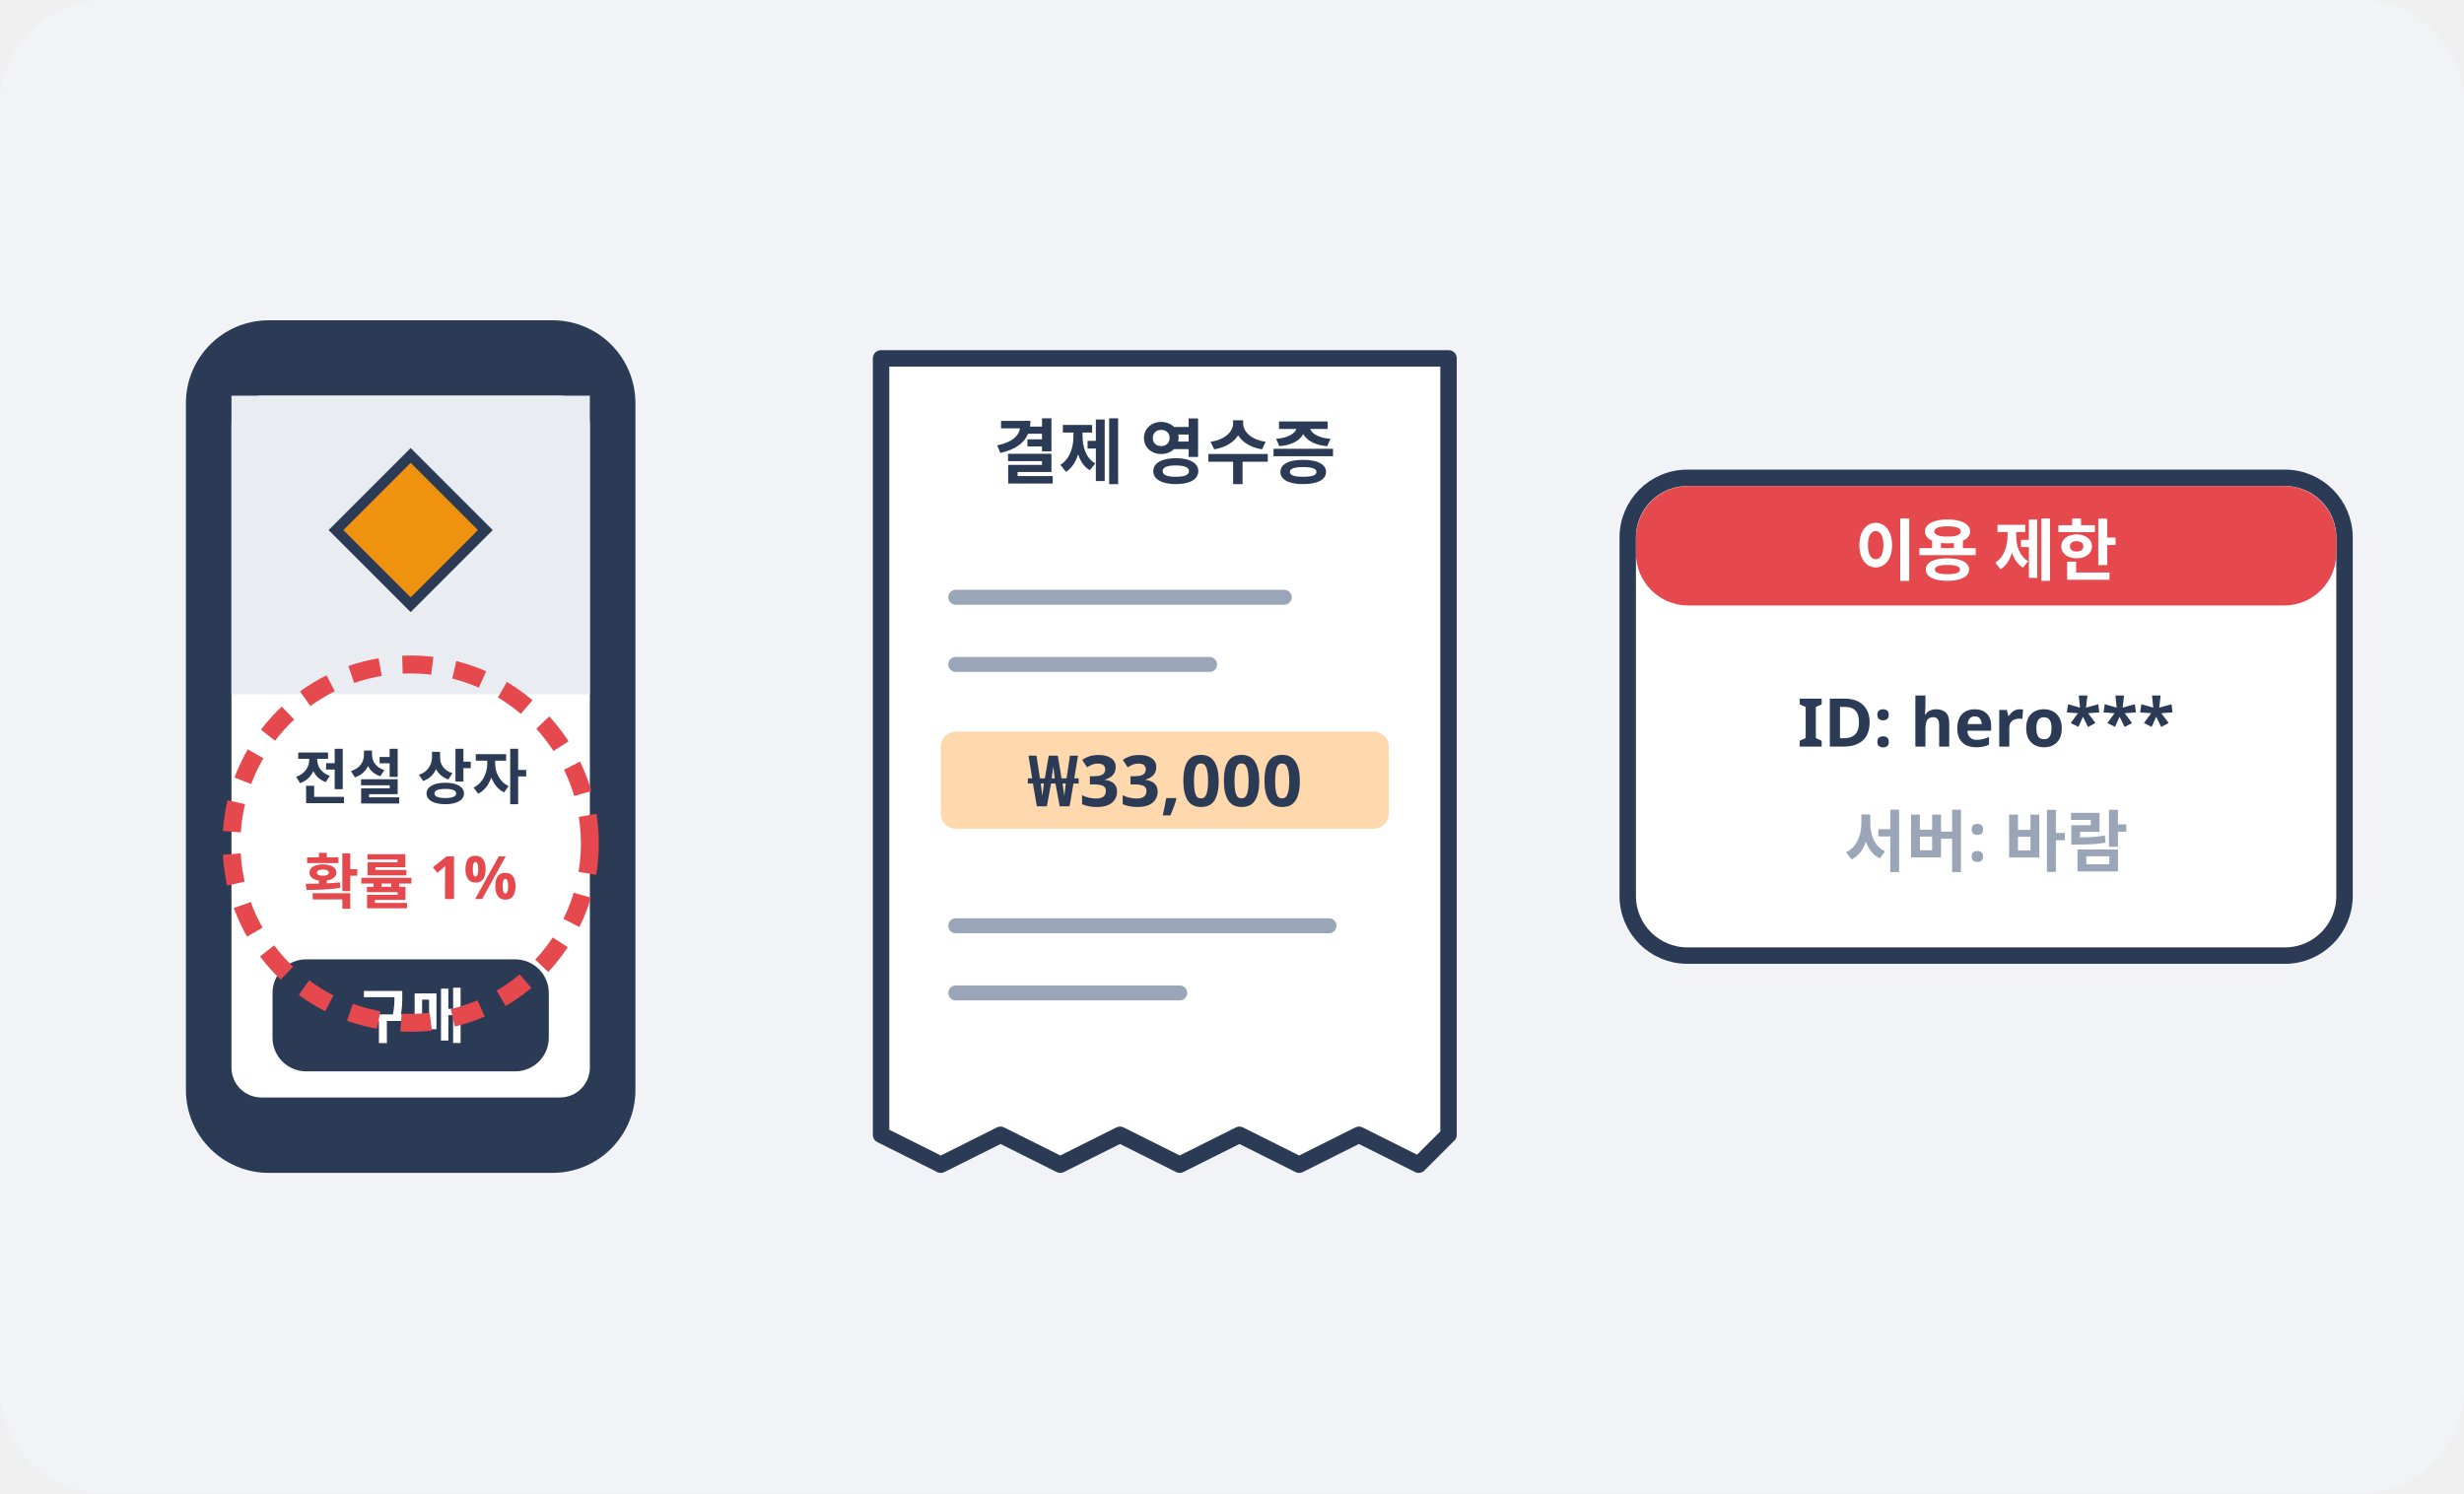
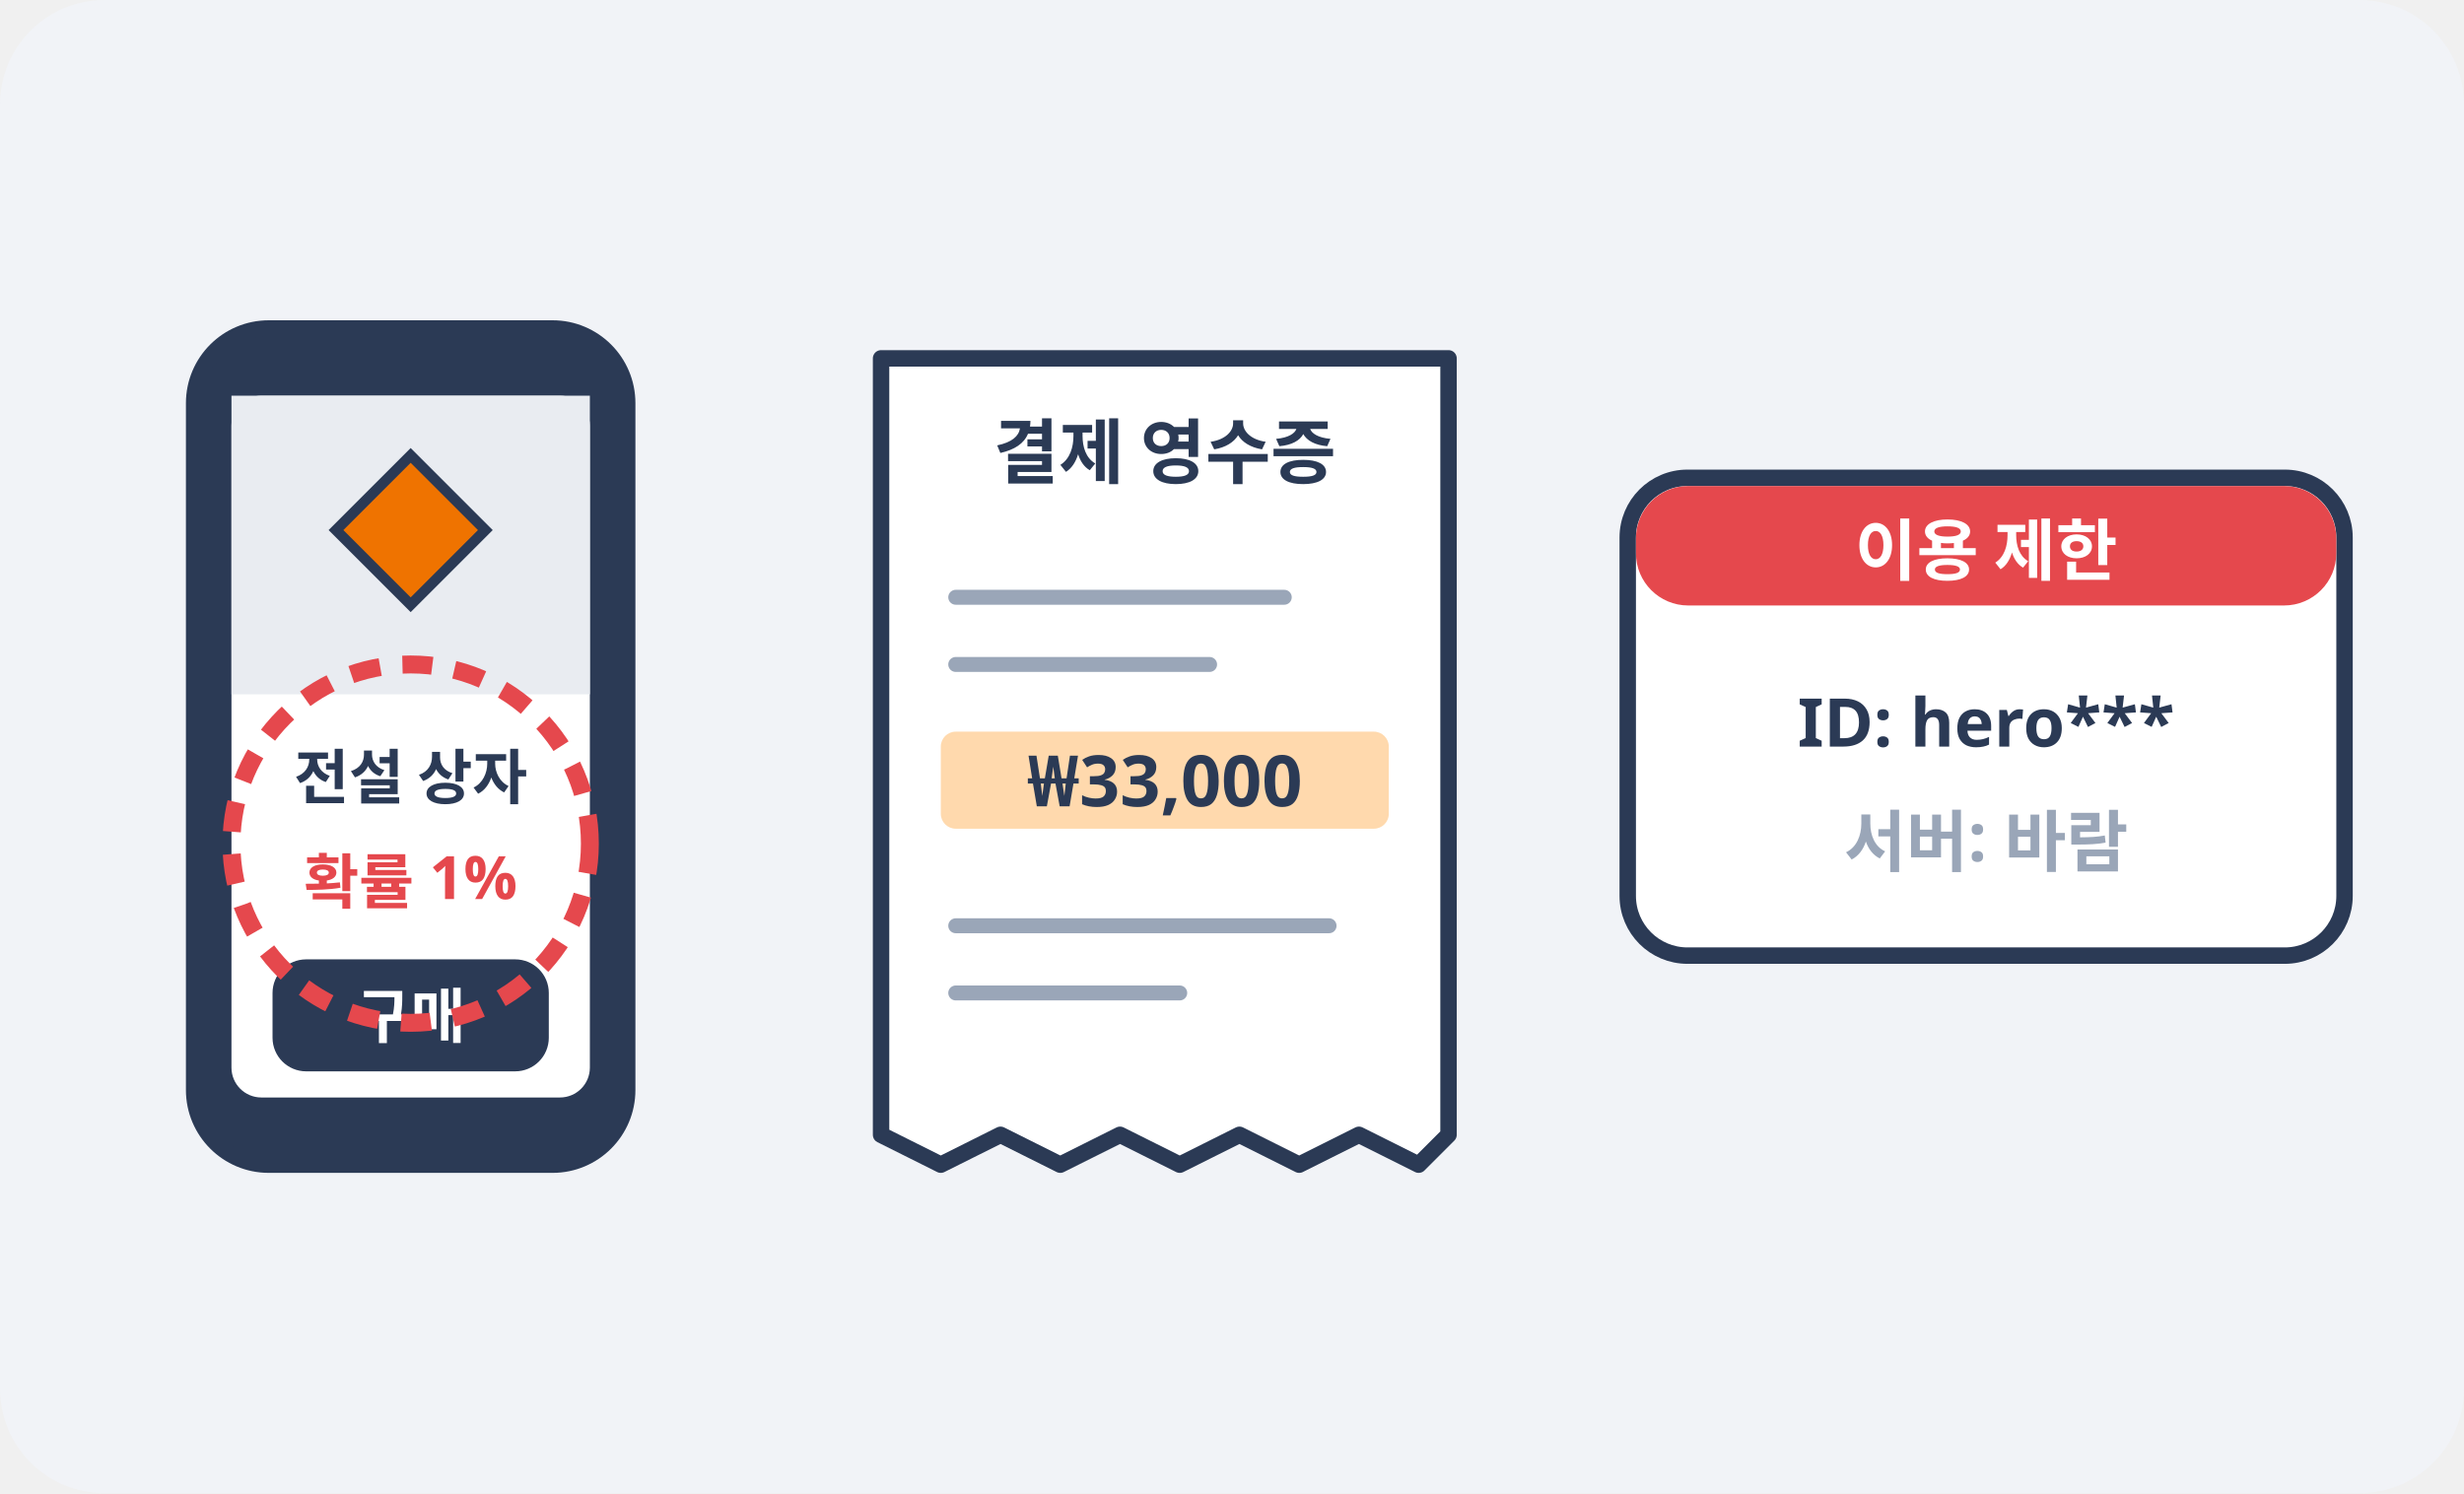
<svg xmlns="http://www.w3.org/2000/svg" viewBox="0 0 330 200">
  <rect width="330" height="200" rx="14" fill="#f1f3f7" />
  <rect x="26" y="44" width="58" height="112" rx="10" fill="#2b3a55" stroke="#2b3a55" stroke-width="2.2" />
  <rect x="31" y="53" width="48" height="94" rx="4" fill="#fff" />
  <g transform="translate(31 53)">
    <rect x="0" y="0" width="48" height="40" fill="#e9ecf1" />
-     <path d="M24 8 l10 10 l-10 10 l-10 -10z" fill="#ef920e" stroke="#2b3a55" stroke-width="1.4" />
+     <path d="M24 8 l10 10 l-10 10 l-10 -10z" fill="#ef7300" stroke="#2b3a55" stroke-width="1.4" />
    <text x="24" y="54" text-anchor="middle" font-size="8" font-weight="900" fill="#2b3a55" font-family="Pretendard,'Noto Sans KR','Apple SD Gothic Neo',sans-serif">전설 상자</text>
    <text x="24" y="68" text-anchor="middle" font-size="8" font-weight="800" fill="#e5484d" font-family="Pretendard,'Noto Sans KR','Apple SD Gothic Neo',sans-serif">확률 1%</text>
    <rect x="6" y="76" width="36" height="14" rx="4" fill="#2b3a55" stroke="#2b3a55" stroke-width="1" />
    <text x="24" y="86" text-anchor="middle" font-size="8" font-weight="900" fill="#fff" font-family="Pretendard,'Noto Sans KR','Apple SD Gothic Neo',sans-serif">구매</text>
  </g>
  <circle cx="55" cy="113" r="24" fill="none" stroke="#e5484d" stroke-width="2.4" stroke-dasharray="4 3" />
  <path d="M118 48 H194 V152 L190 156 L182 152 L174 156 L166 152 L158 156 L150 152 L142 156 L134 152 L126 156 L118 152 Z" fill="#fff" stroke="#2b3a55" stroke-width="2.2" stroke-linejoin="round" />
  <text x="156.0" y="64" text-anchor="middle" font-size="9.5" font-weight="800" fill="#2b3a55" font-family="Pretendard,'Noto Sans KR','Apple SD Gothic Neo',sans-serif">결제 영수증</text>
  <path d="M128 80 h44" fill="none" stroke="#9aa6b8" stroke-width="2" stroke-linecap="round" stroke-linejoin="round" />
  <path d="M128 89 h34" fill="none" stroke="#9aa6b8" stroke-width="2" stroke-linecap="round" stroke-linejoin="round" />
  <rect x="126" y="98" width="60" height="13" rx="2" fill="#ffd9ad" />
  <text x="156" y="108" text-anchor="middle" font-size="9.5" font-weight="900" fill="#2b3a55" font-family="Pretendard,'Noto Sans KR','Apple SD Gothic Neo',sans-serif">₩33,000</text>
  <path d="M128 124 h50" fill="none" stroke="#9aa6b8" stroke-width="2" stroke-linecap="round" stroke-linejoin="round" />
  <path d="M128 133 h30" fill="none" stroke="#9aa6b8" stroke-width="2" stroke-linecap="round" stroke-linejoin="round" />
  <rect x="218" y="64" width="96" height="64" rx="8" fill="#fff" stroke="#2b3a55" stroke-width="2.2" />
  <rect x="219.1" y="65.1" width="93.8" height="16" rx="7" fill="#e5484d" />
  <text x="266" y="77" text-anchor="middle" font-size="9" font-weight="900" fill="#fff" font-family="Pretendard,'Noto Sans KR','Apple SD Gothic Neo',sans-serif">이용 제한</text>
  <text x="266" y="100" text-anchor="middle" font-size="9" font-weight="800" fill="#2b3a55" font-family="Pretendard,'Noto Sans KR','Apple SD Gothic Neo',sans-serif">ID: hero***</text>
  <text x="266" y="116" text-anchor="middle" font-size="9" font-weight="800" fill="#9aa6b8" font-family="Pretendard,'Noto Sans KR','Apple SD Gothic Neo',sans-serif">서버: 바람</text>
</svg>
